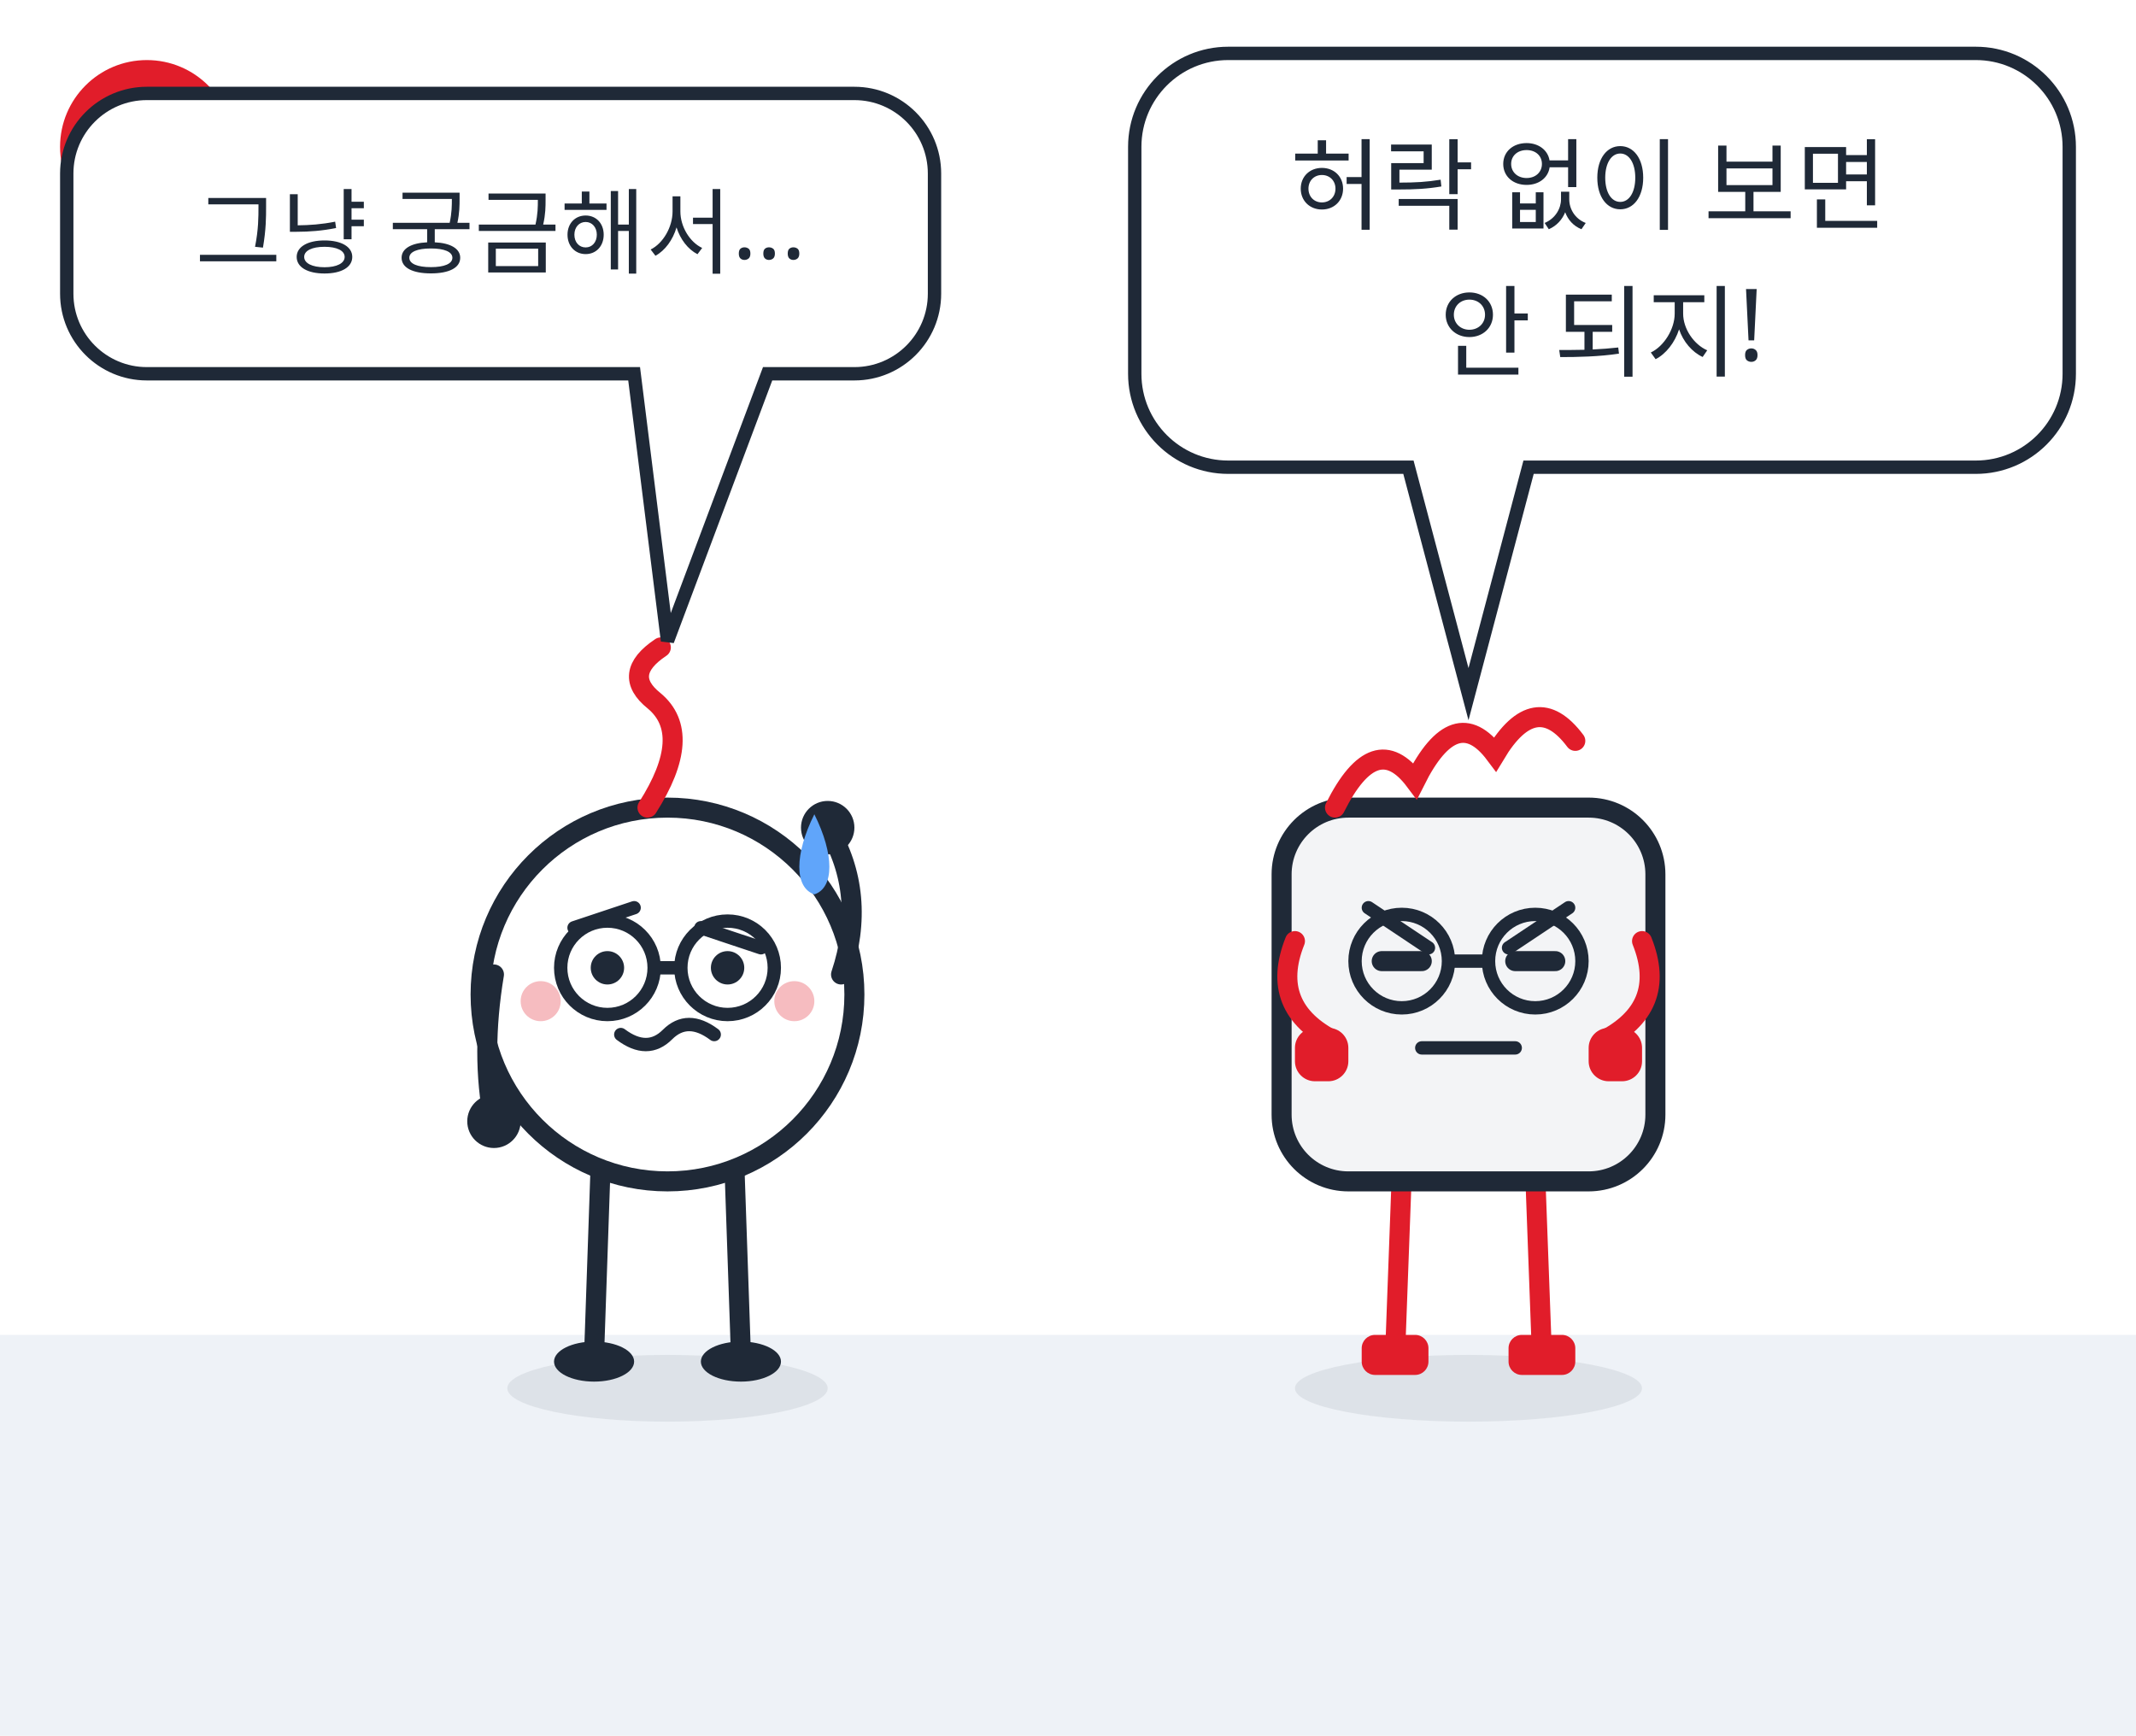
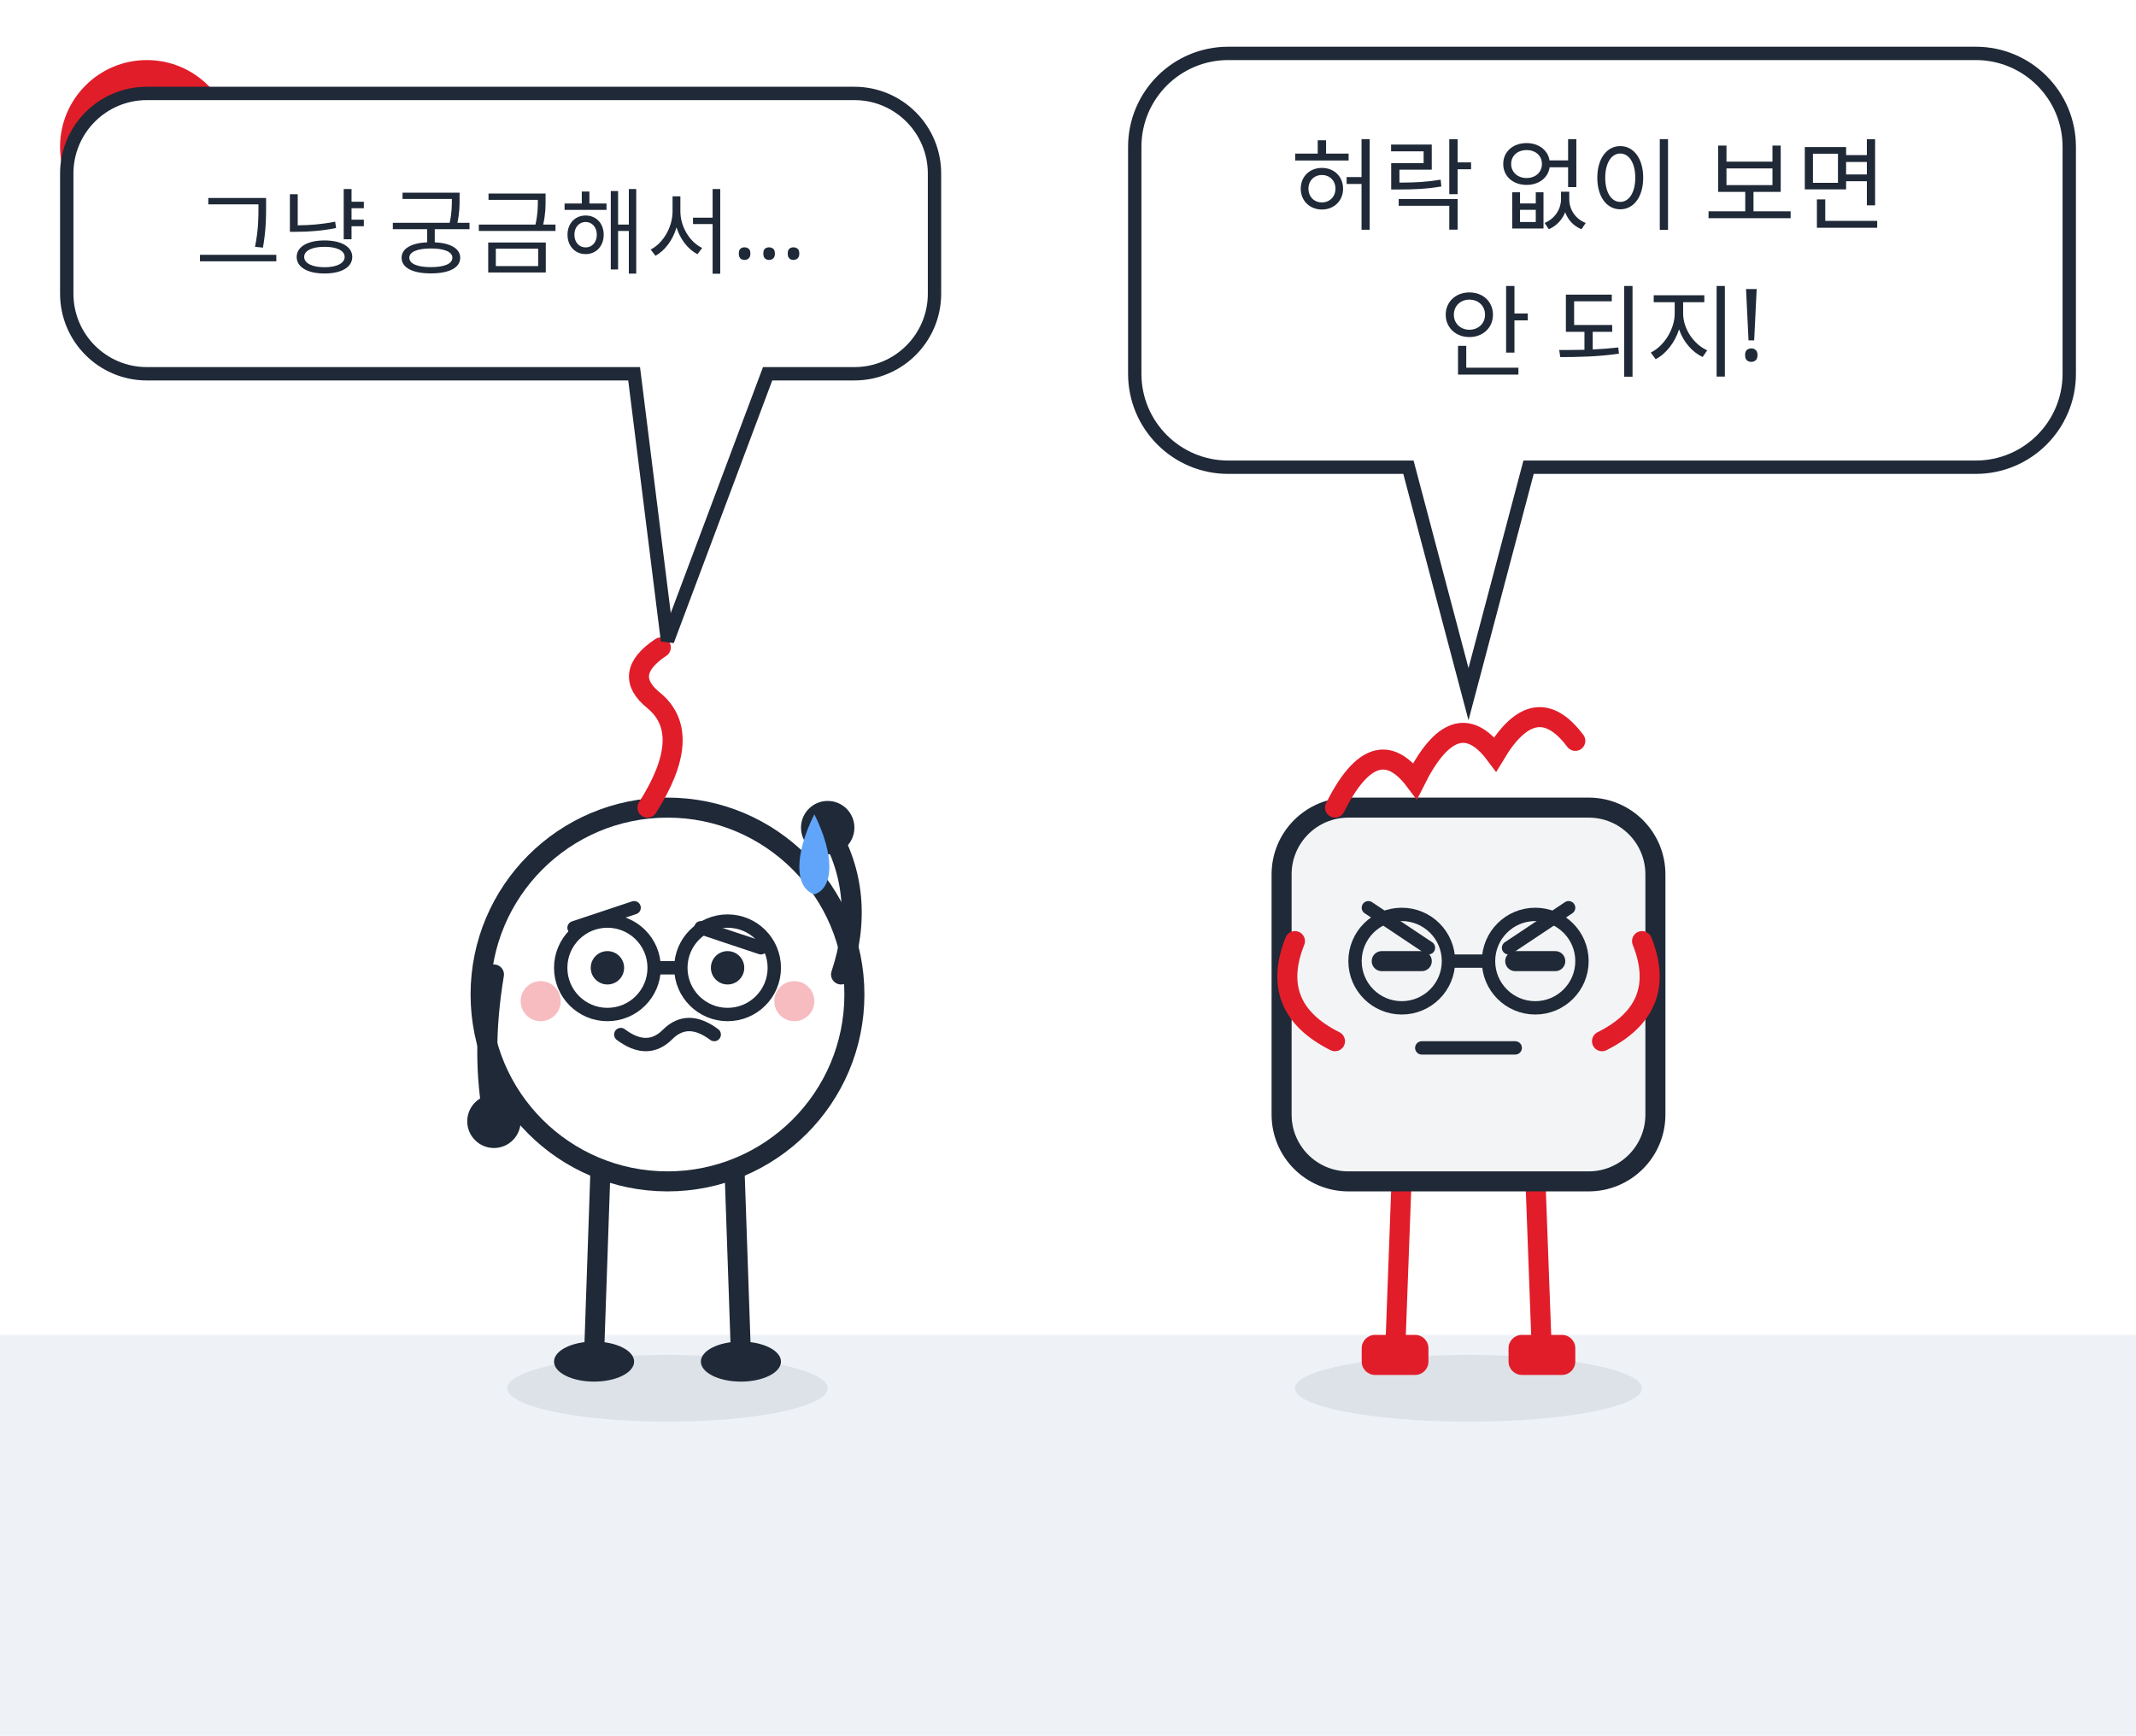
<svg xmlns="http://www.w3.org/2000/svg" viewBox="0 0 320 260" role="img" aria-label="동그라미는 궁금해서 그랬다고 하고, 네모는 허락 없이 보면 안 된다고 화내는 장면">
  <rect width="320" height="260" fill="#ffffff" />
  <rect y="200" width="320" height="60" fill="#eef2f7" />
  <circle cx="22" cy="22" r="13" fill="#e11d2a" />
  <text x="22" y="27" text-anchor="middle" font-family="'Pretendard', sans-serif" font-size="14" font-weight="bold" fill="#ffffff">2</text>
  <g transform="translate(100,206)">
    <ellipse cx="0" cy="2" rx="24" ry="5" fill="#1f2937" opacity="0.08" />
    <line x1="-10" y1="-32" x2="-11" y2="-3" stroke="#1f2937" stroke-width="3" stroke-linecap="round" />
    <line x1="10" y1="-32" x2="11" y2="-3" stroke="#1f2937" stroke-width="3" stroke-linecap="round" />
    <ellipse cx="-11" cy="-2" rx="6" ry="3" fill="#1f2937" />
    <ellipse cx="11" cy="-2" rx="6" ry="3" fill="#1f2937" />
    <circle cx="0" cy="-57" r="28" fill="#ffffff" stroke="#1f2937" stroke-width="3" />
    <path d="M -3,-85 Q 4,-96 -2,-101 Q -7,-105 -1,-109" stroke="#e11d2a" stroke-width="3" stroke-linecap="round" fill="none" />
    <path d="M -26,-60 Q -28,-48 -26,-38" stroke="#1f2937" stroke-width="3" stroke-linecap="round" fill="none" />
    <path d="M 26,-60 Q 30,-72 24,-82" stroke="#1f2937" stroke-width="3" stroke-linecap="round" fill="none" />
    <circle cx="-26" cy="-38" r="4" fill="#1f2937" />
    <circle cx="24" cy="-82" r="4" fill="#1f2937" />
    <path d="M 22,-84 C 19,-78 19,-73 22,-72 C 25,-73 25,-78 22,-84 Z" fill="#60a5fa" />
    <circle cx="-19" cy="-56" r="3" fill="#e11d2a" opacity="0.3" />
    <circle cx="19" cy="-56" r="3" fill="#e11d2a" opacity="0.3" />
    <g fill="none" stroke="#1f2937" stroke-width="2">
      <circle cx="-9" cy="-61" r="7" />
      <circle cx="9" cy="-61" r="7" />
      <path d="M -2,-61 h4" />
    </g>
    <circle cx="-9" cy="-61" r="2.5" fill="#1f2937" />
    <circle cx="9" cy="-61" r="2.5" fill="#1f2937" />
    <line x1="-14" y1="-67" x2="-5" y2="-70" stroke="#1f2937" stroke-width="2" stroke-linecap="round" />
    <line x1="5" y1="-67" x2="14" y2="-64" stroke="#1f2937" stroke-width="2" stroke-linecap="round" />
    <path d="M -7,-51 Q -3,-48 0,-51 Q 3,-54 7,-51" stroke="#1f2937" stroke-width="2" stroke-linecap="round" fill="none" />
  </g>
  <g transform="translate(220,206)">
    <ellipse cx="0" cy="2" rx="26" ry="5" fill="#1f2937" opacity="0.08" />
    <line x1="-10" y1="-30" x2="-11" y2="-3" stroke="#e11d2a" stroke-width="3" stroke-linecap="round" />
    <line x1="10" y1="-30" x2="11" y2="-3" stroke="#e11d2a" stroke-width="3" stroke-linecap="round" />
    <rect x="-16" y="-6" width="10" height="6" rx="2" fill="#e11d2a" />
    <rect x="6" y="-6" width="10" height="6" rx="2" fill="#e11d2a" />
    <rect x="-28" y="-85" width="56" height="56" rx="10" fill="#f3f4f6" stroke="#1f2937" stroke-width="3" />
    <path d="M -20,-85 q6 -12 12 -4 q6 -12 12 -4 q6 -10 12 -2" fill="none" stroke="#e11d2a" stroke-width="3" stroke-linecap="round" />
    <path d="M -26,-65 Q -30,-55 -20,-50" stroke="#e11d2a" stroke-width="3" stroke-linecap="round" fill="none" />
-     <rect x="-26" y="-52" width="8" height="8" rx="3" fill="#e11d2a" />
    <path d="M 26,-65 Q 30,-55 20,-50" stroke="#e11d2a" stroke-width="3" stroke-linecap="round" fill="none" />
-     <rect x="18" y="-52" width="8" height="8" rx="3" fill="#e11d2a" />
    <g fill="none" stroke="#1f2937" stroke-width="2">
      <circle cx="-10" cy="-62" r="7" />
      <circle cx="10" cy="-62" r="7" />
      <path d="M -3,-62 h6" />
    </g>
    <line x1="-13" y1="-62" x2="-7" y2="-62" stroke="#1f2937" stroke-width="3" stroke-linecap="round" />
    <line x1="7" y1="-62" x2="13" y2="-62" stroke="#1f2937" stroke-width="3" stroke-linecap="round" />
    <line x1="-15" y1="-70" x2="-6" y2="-64" stroke="#1f2937" stroke-width="2" stroke-linecap="round" />
    <line x1="6" y1="-64" x2="15" y2="-70" stroke="#1f2937" stroke-width="2" stroke-linecap="round" />
    <line x1="-7" y1="-49" x2="7" y2="-49" stroke="#1f2937" stroke-width="2" stroke-linecap="round" />
  </g>
  <path d="M 22,14 H 128 A12,12 0 0 1 140,26 V 44 A12,12 0 0 1 128,56 H 115 L 100,96 L 95,56 H 22 A12,12 0 0 1 10,44 V 26 A12,12 0 0 1 22,14 Z" fill="#ffffff" stroke="#1f2937" stroke-width="2" />
  <text x="75" y="35" text-anchor="middle" dominant-baseline="middle" font-family="'Pretendard', sans-serif" font-size="14" fill="#1f2937">그냥 궁금해서…</text>
  <path d="M 184,8 H 296 A14,14 0 0 1 310,22 V 56 A14,14 0 0 1 296,70 H 229 L 220,104 L 211,70 H 184 A14,14 0 0 1 170,56 V 22 A14,14 0 0 1 184,8 Z" fill="#ffffff" stroke="#1f2937" stroke-width="2" />
  <text x="240" y="39" text-anchor="middle" dominant-baseline="middle" font-family="'Pretendard', sans-serif" font-size="15" fill="#1f2937">
    <tspan x="240" dy="-11">허락 없이 보면</tspan>
    <tspan x="240" dy="22">안 되지!</tspan>
  </text>
</svg>
